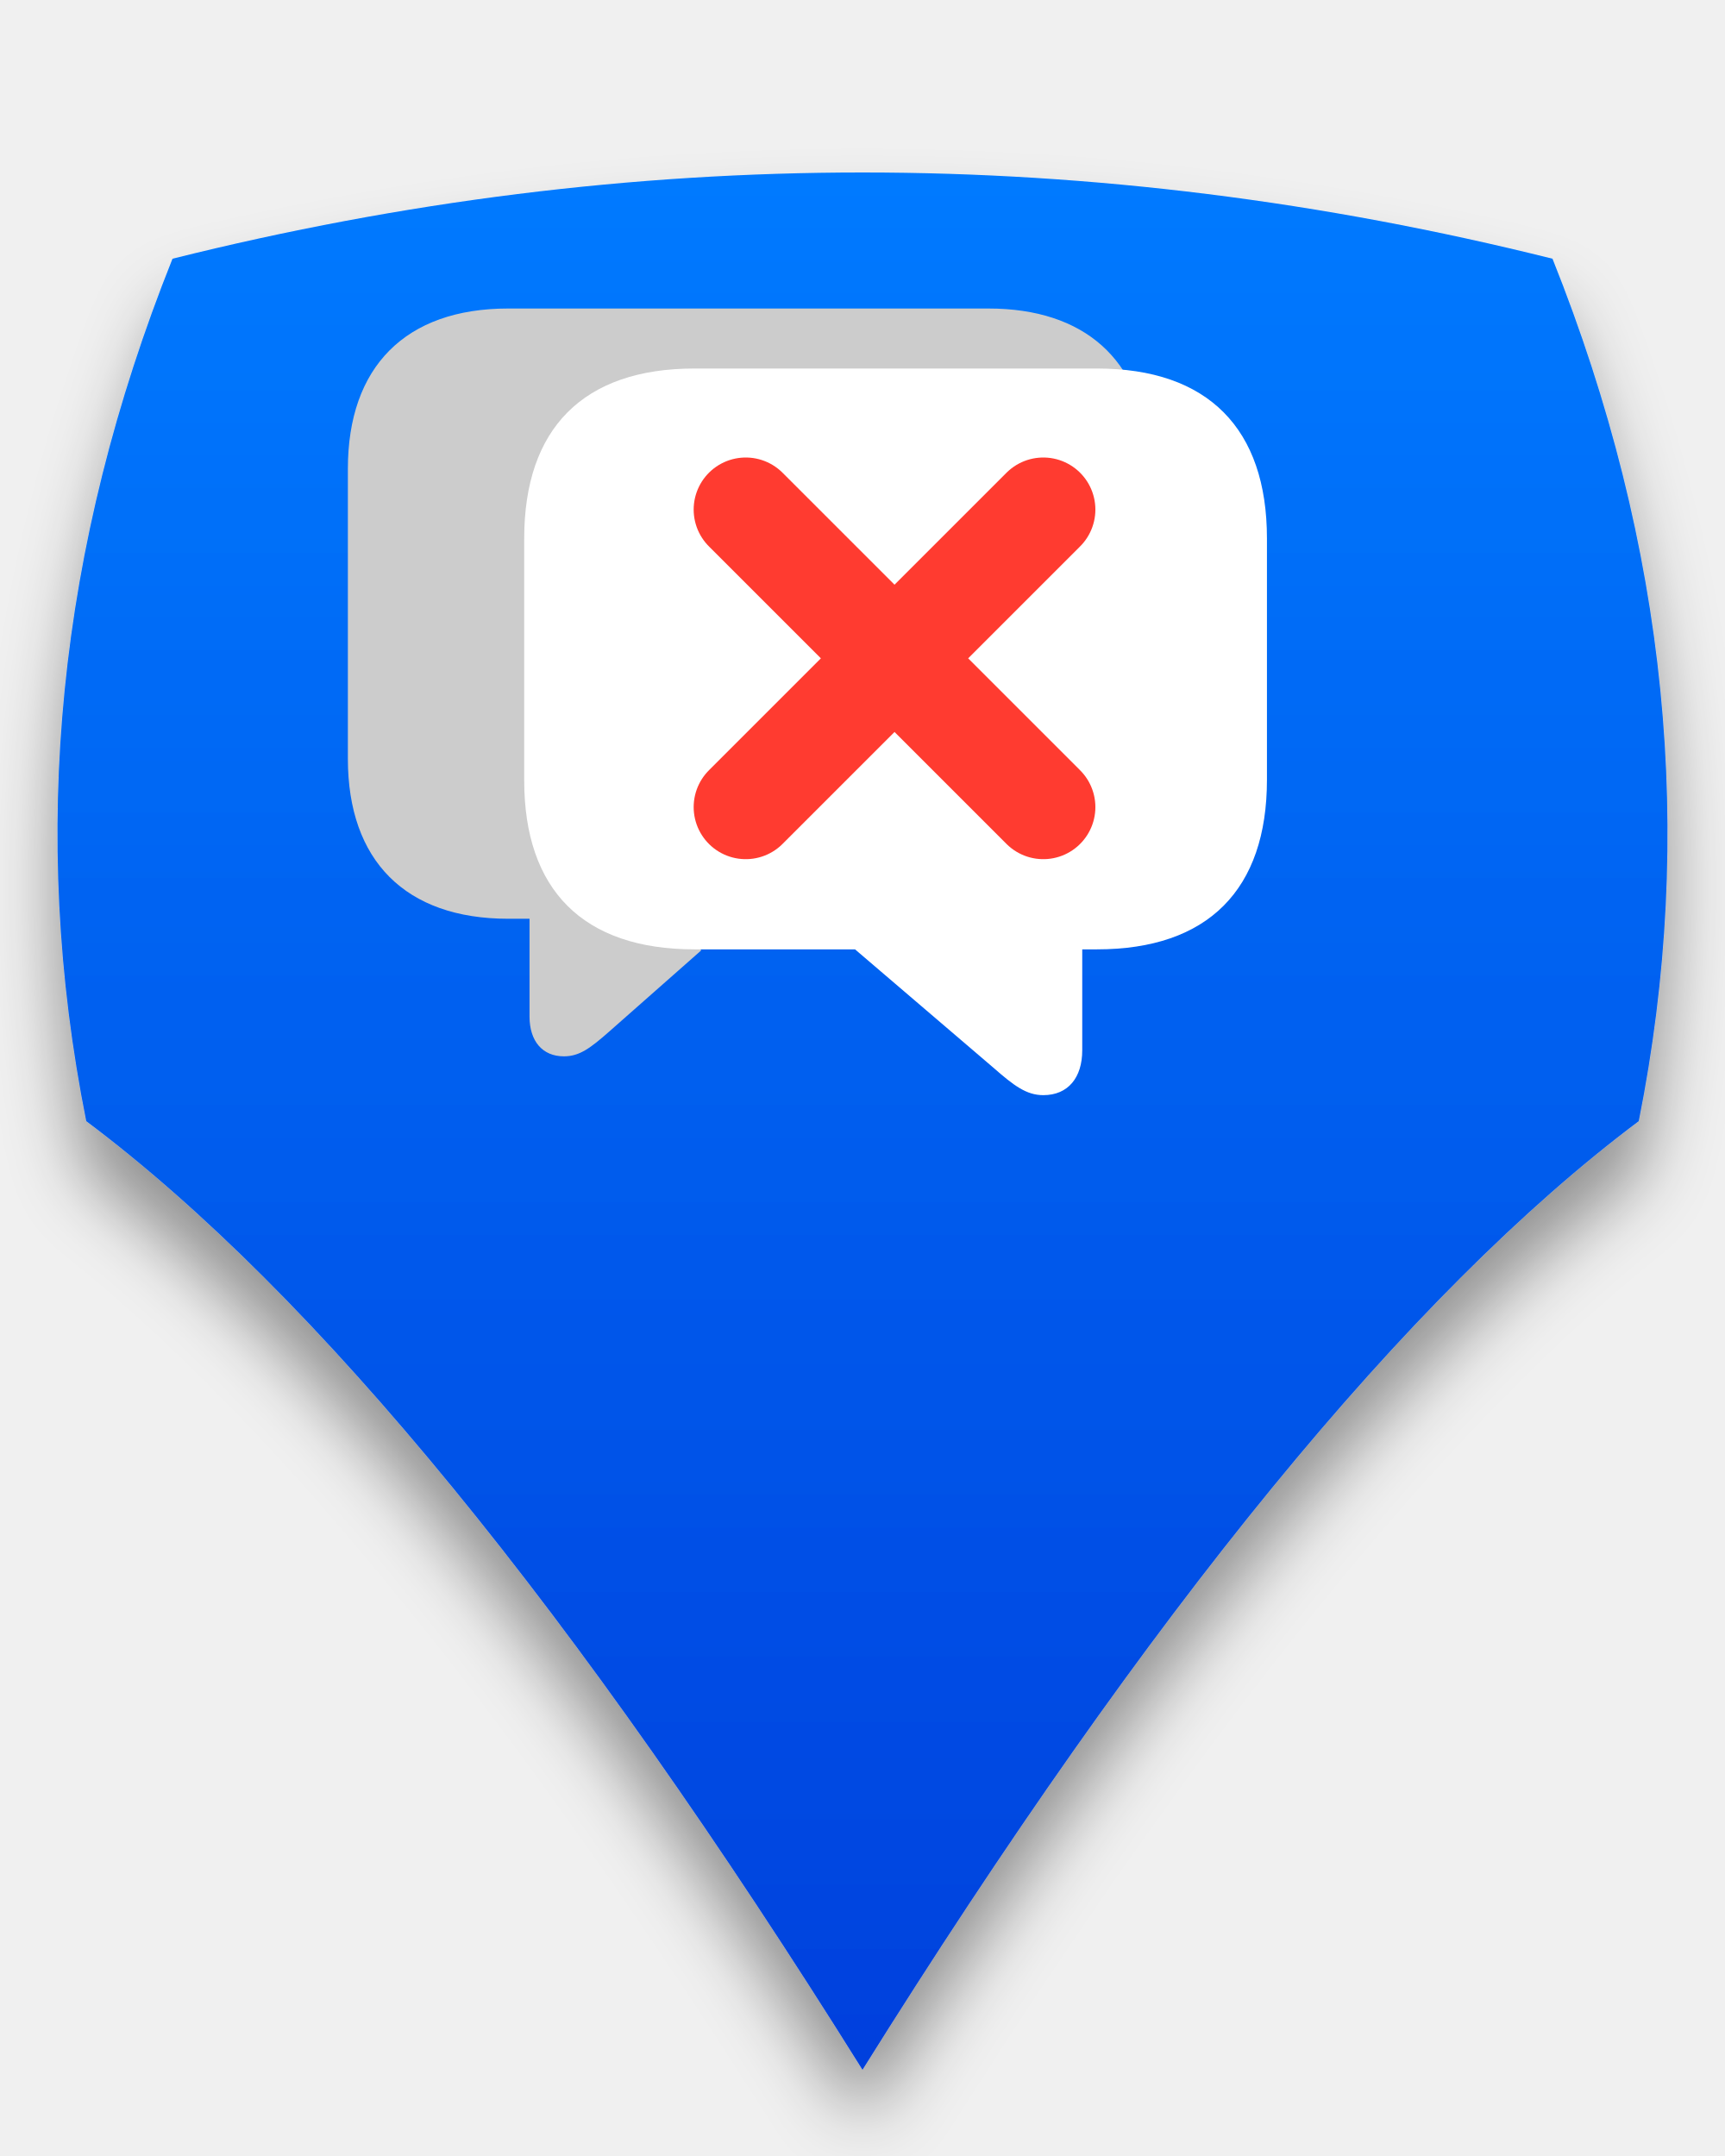
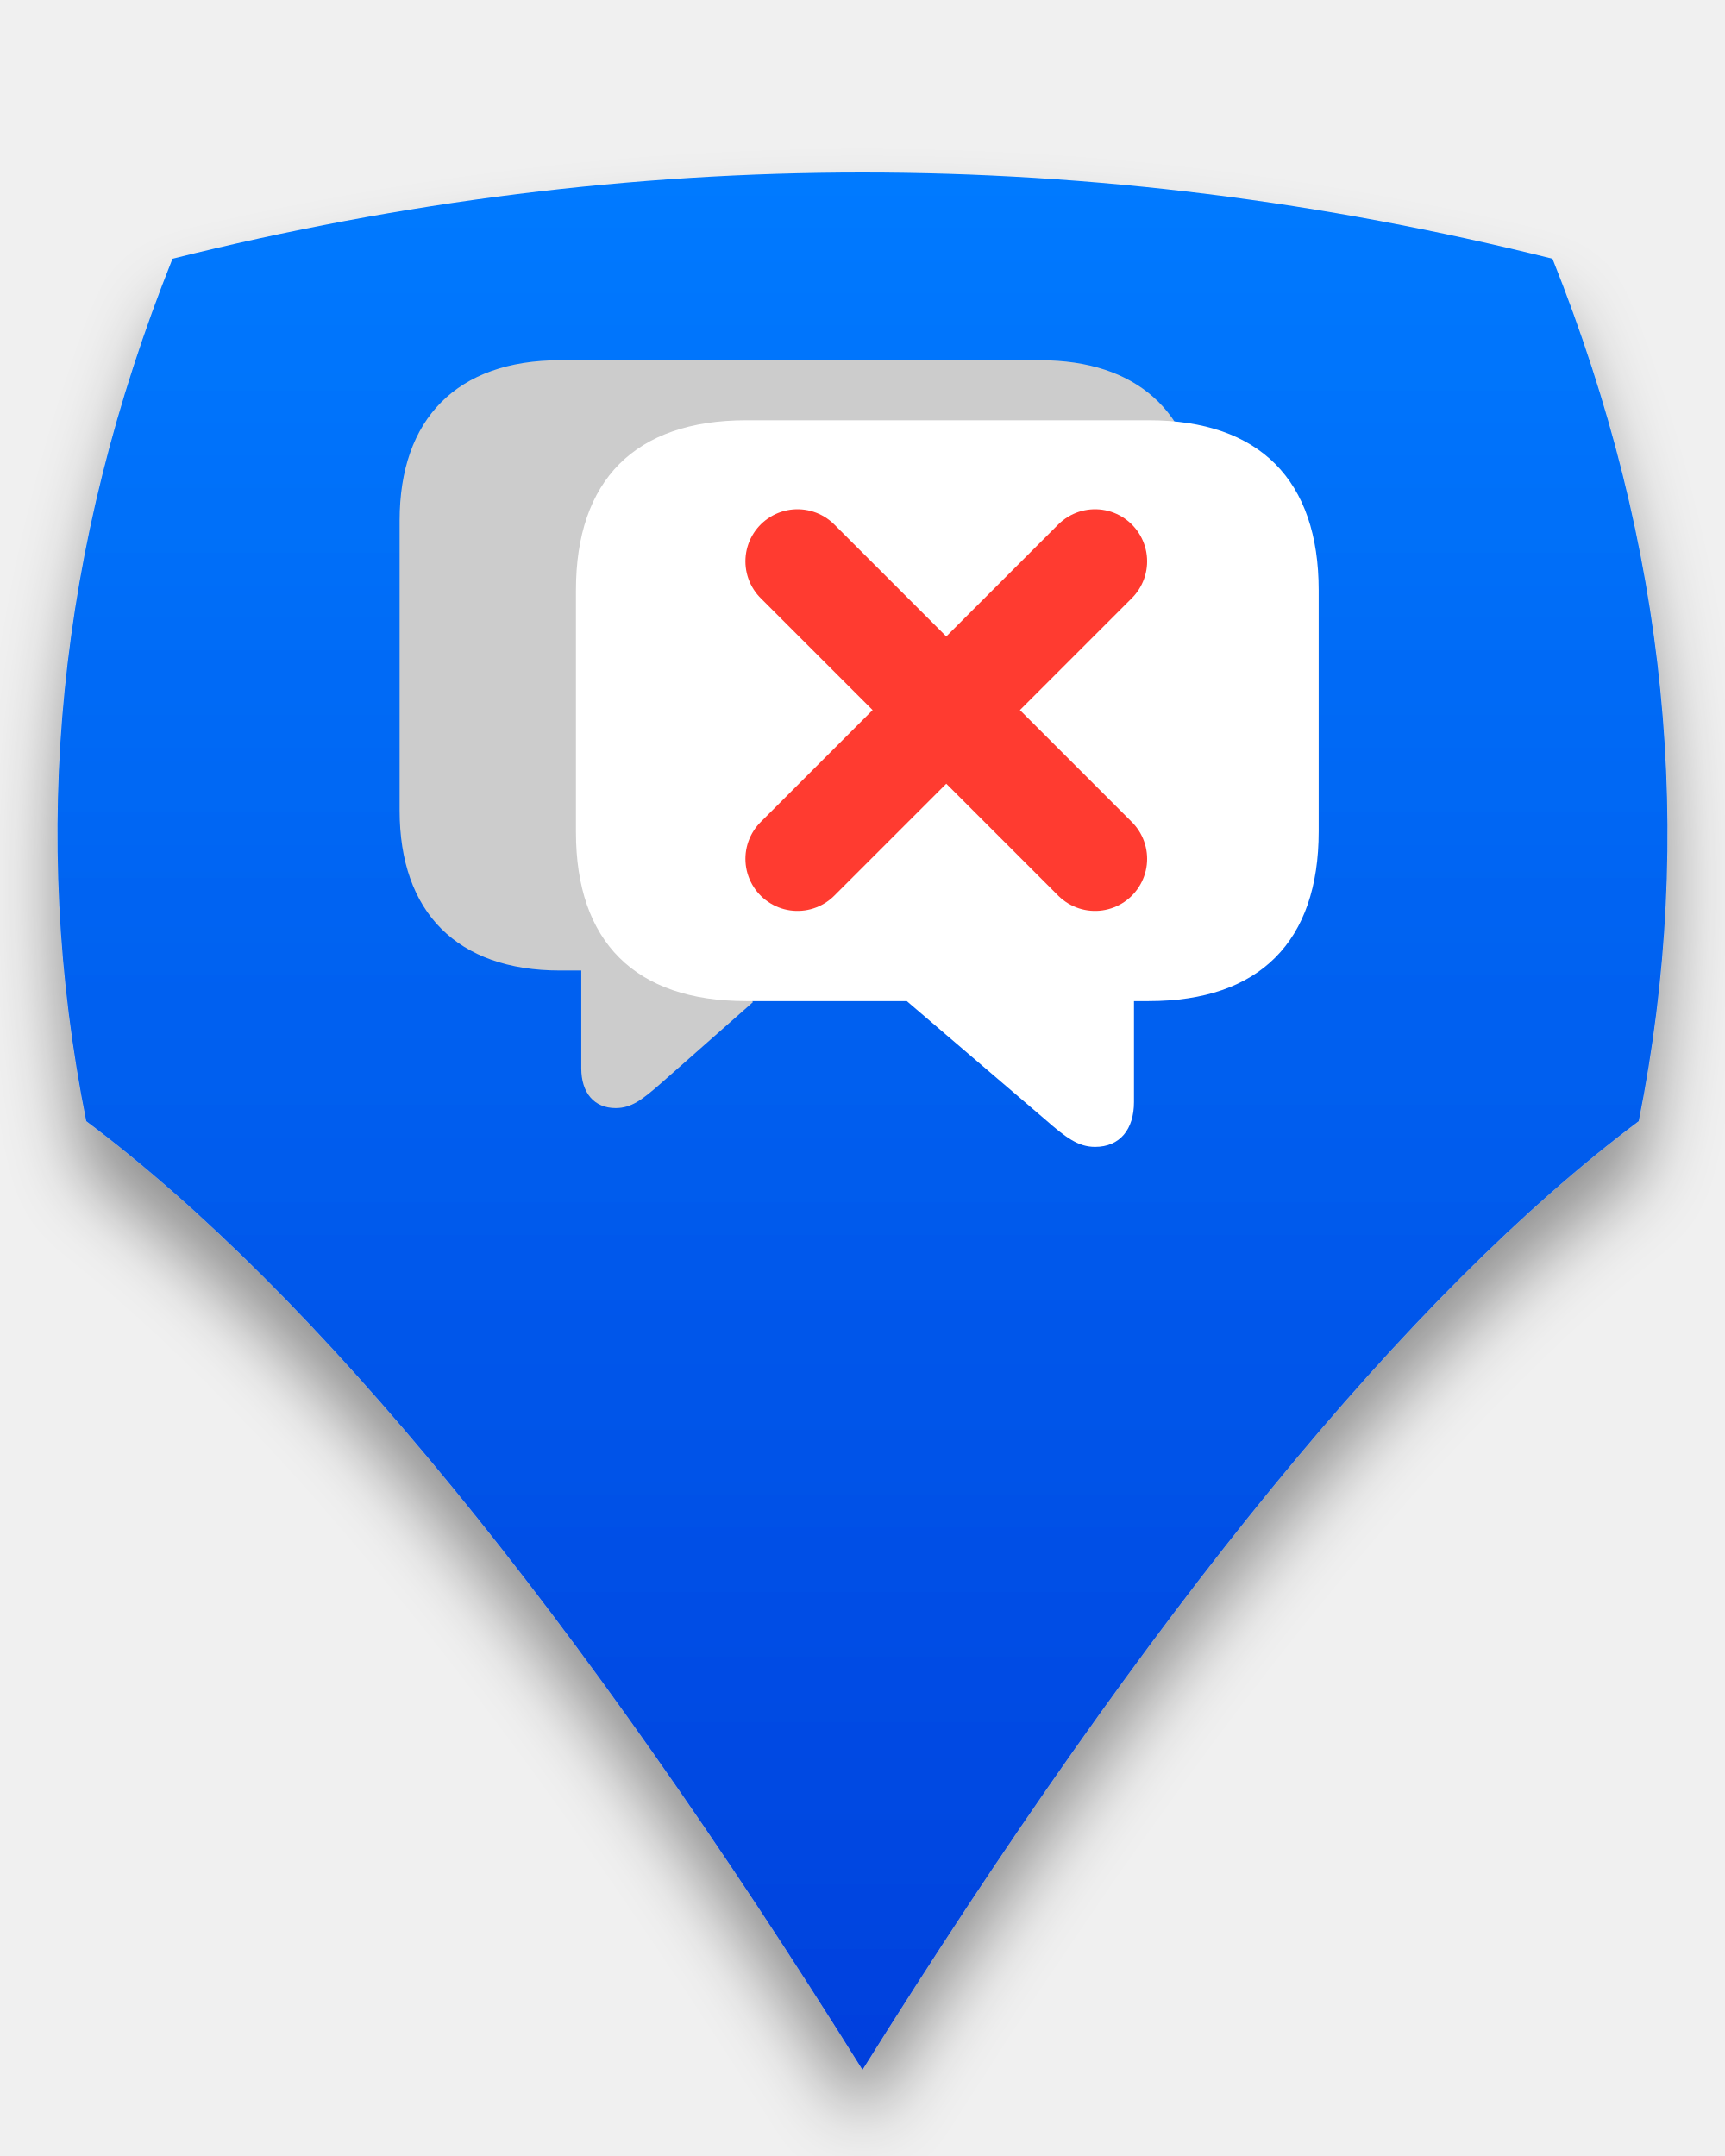
<svg xmlns="http://www.w3.org/2000/svg" width="200" height="250" viewBox="0 0 100 125">
  <defs>
    <linearGradient id="mainGradient" x1="0%" y1="0%" x2="0%" y2="100%">
      <stop offset="0%" style="stop-color:#007AFF;stop-opacity:1" />
      <stop offset="100%" style="stop-color:#0040DD;stop-opacity:1" />
    </linearGradient>
    <filter id="shadowBottom" x="-20%" y="-20%" width="140%" height="140%">
      <feDropShadow dx="0" dy="3" stdDeviation="2" flood-color="#000000" flood-opacity="0.4" />
    </filter>
  </defs>
  <path d="M10,15 Q50,5 90,15 Q100,40 95,65 Q75,80 50,120 Q25,80 5,65 Q0,40 10,15 Z" fill="url(#mainGradient)" filter="url(#shadowBottom)" />
  <g id="mark_21">
-     <g transform="translate(17.81, 15.2) scale(0.75)">
+     <g transform="translate(20.81, 18.2) scale(0.75)">
      <path d="M64.985 14.524L43.857 14.524C34.387 14.524 28.916 20.149 28.916 29.443L28.916 45.703C28.916 48.579 29.44 51.099 30.447 53.207L23.313 59.502C21.885 60.754 21.05 61.392 19.841 61.392C18.171 61.392 17.183 60.205 17.183 58.315L17.183 50.757L15.535 50.757C7.581 50.757 3.142 46.252 3.142 38.386L3.142 15.974C3.142 8.108 7.581 3.582 15.535 3.582L52.647 3.582C60.117 3.582 64.465 7.572 64.985 14.524Z" fill="#CCCCCC" fill-opacity="1.0" />
      <g transform="translate(60, 45) scale(1.15) translate(-70, -50)">
        <path d="M43.857 57.063L54.646 57.063L63.919 64.995C65.325 66.226 66.16 66.863 67.302 66.863C68.972 66.863 69.917 65.676 69.917 63.852L69.917 57.063L70.906 57.063C78.376 57.063 82.332 53.042 82.332 45.659L82.332 29.443C82.332 22.061 78.376 18.018 70.906 18.018L43.857 18.018C36.365 18.018 32.41 22.061 32.41 29.443L32.41 45.703C32.41 53.064 36.365 57.063 43.857 57.063Z" fill="#FFFFFF" fill-opacity="1.0" />
        <g transform="translate(57.3, 37.5)">
          <path d="M-10,-10 L10,10 M10,-10 L-10,10" fill="none" stroke="#FF3B30" stroke-width="7" stroke-linecap="round" />
        </g>
      </g>
    </g>
  </g>
</svg>
